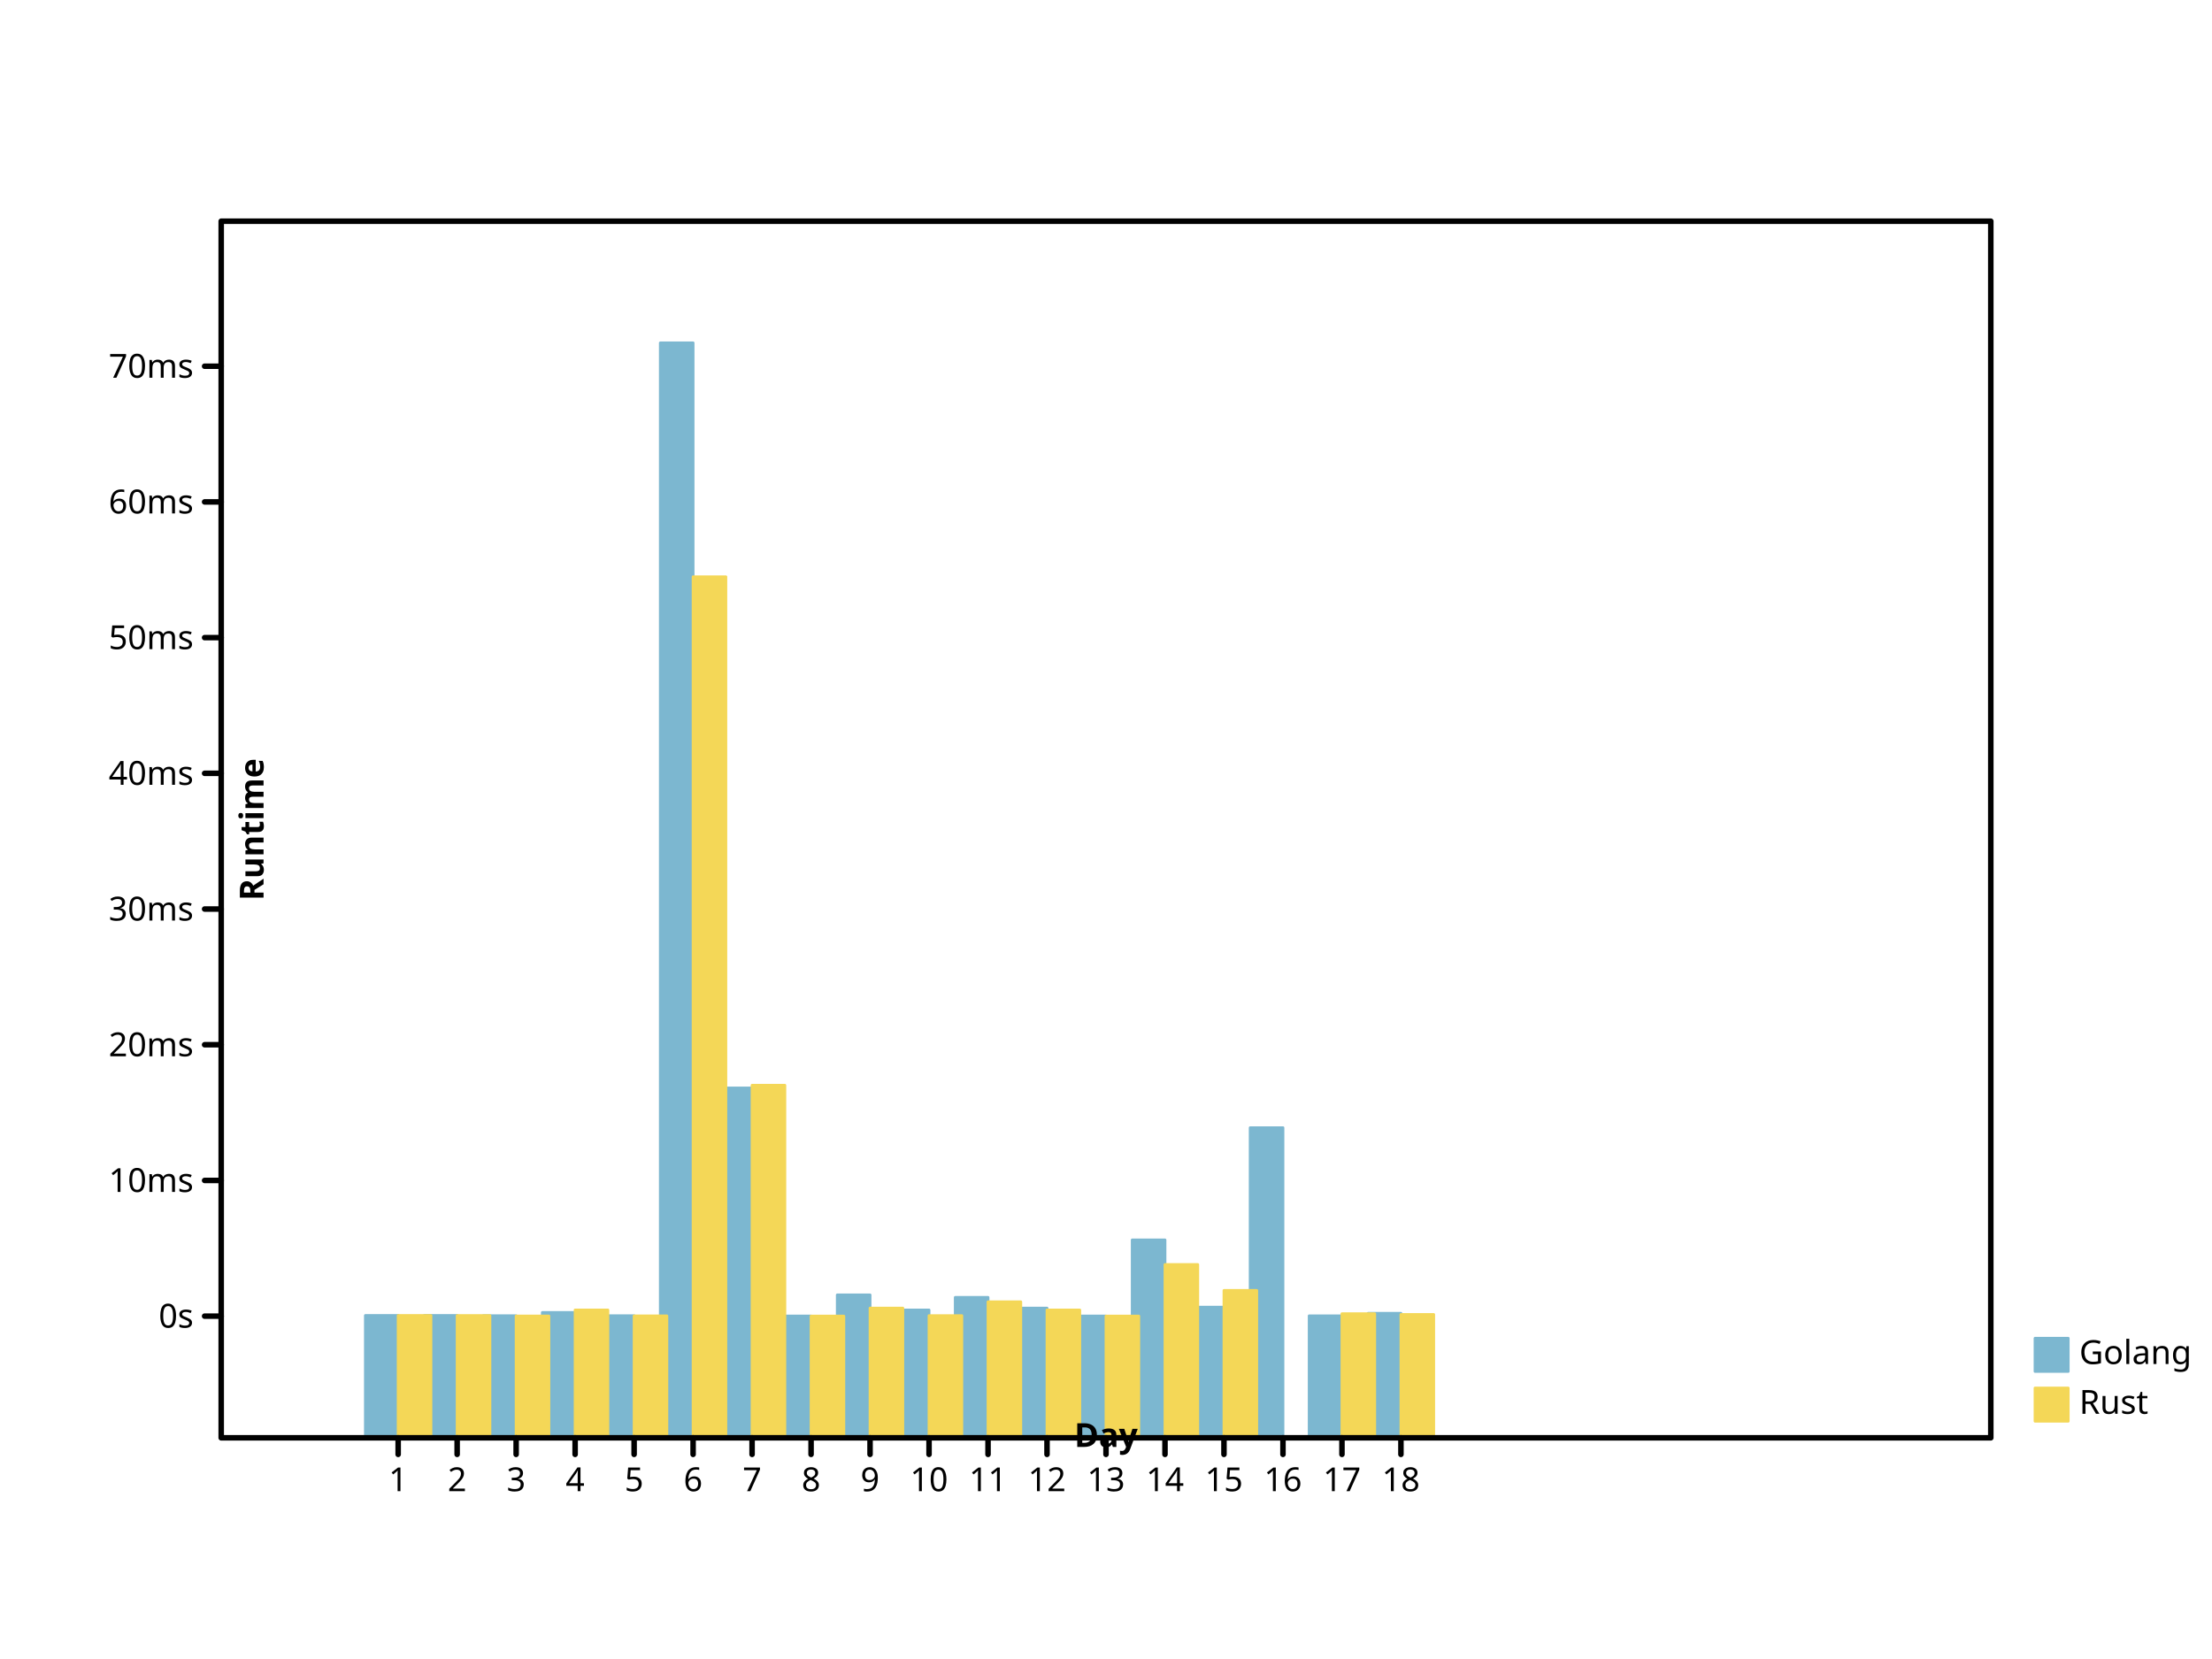
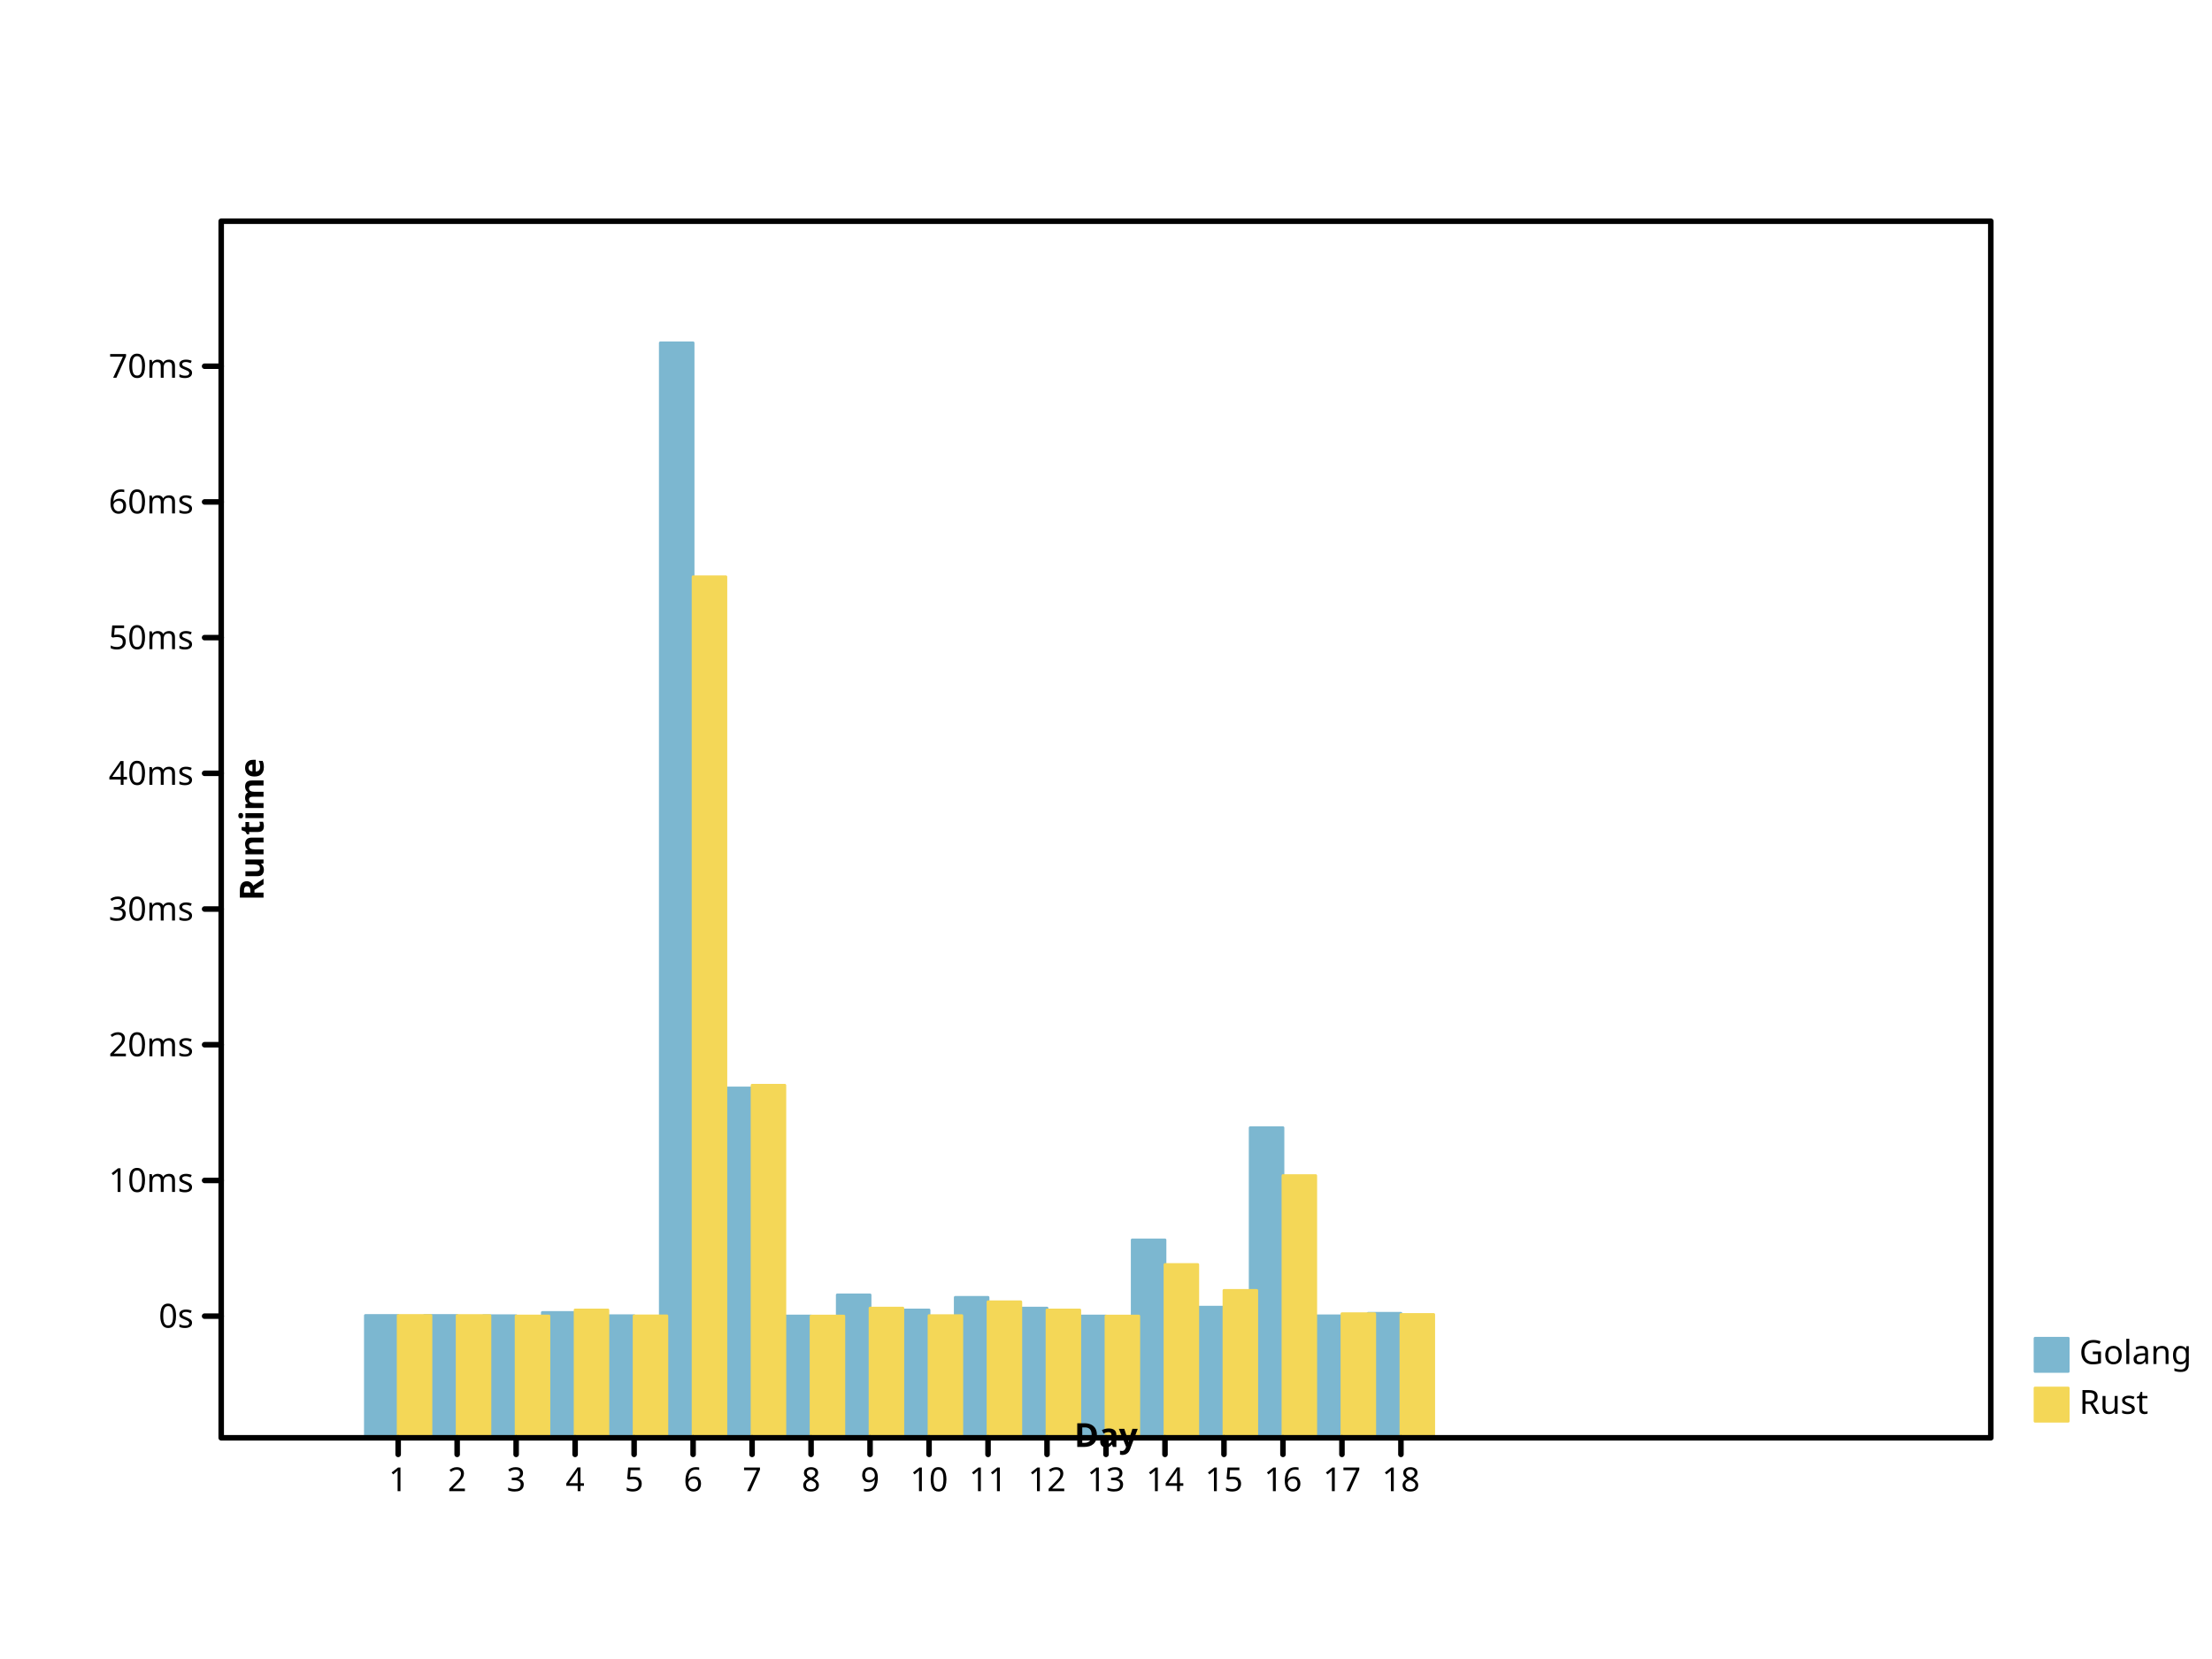
- <svg xmlns="http://www.w3.org/2000/svg" viewbox="0 0 800 600" preserveAspectRatio="xMidYMid meet" width="800" height="600">
+ <svg xmlns="http://www.w3.org/2000/svg" width="800" height="600" viewbox="0 0 800 600" preserveAspectRatio="xMidYMid meet">
  <defs>
-     <marker id="circle" viewBox="0 0 10 10 " refX="5" refY="5" markerUnits="userSpaceOnUse" markerWidth="2%" markerHeight="2%">
-       <circle stroke="black" cx="5" cy="5" r="3" fill="none" />
+     <marker refX="5" refY="5" markerUnits="userSpaceOnUse" markerWidth="2%" markerHeight="2%" id="circle" viewBox="0 0 10 10 ">
+       <circle cx="5" cy="5" r="3" fill="none" stroke="black" />
    </marker>
-     <marker markerWidth="2%" markerHeight="2%" id="filled-circle" viewBox="0 0 10 10 " refX="5" refY="5" markerUnits="userSpaceOnUse">
-       <circle fill="black" stroke="none" cx="5" cy="5" r="3" />
+     <marker refY="5" markerUnits="userSpaceOnUse" markerWidth="2%" markerHeight="2%" id="filled-circle" viewBox="0 0 10 10 " refX="5">
+       <circle r="3" fill="black" stroke="none" cx="5" cy="5" />
    </marker>
-     <marker viewBox="0 0 10 10 " refX="5" refY="5" markerUnits="userSpaceOnUse" markerWidth="2%" markerHeight="2%" id="square">
+     <marker markerWidth="2%" markerHeight="2%" id="square" viewBox="0 0 10 10 " refX="5" refY="5" markerUnits="userSpaceOnUse">
      <rect x="2" y="2" width="6" height="6" fill="none" stroke="black" />
    </marker>
-     <marker markerWidth="2%" markerHeight="2%" id="filled-square" viewBox="0 0 10 10 " refX="5" refY="5" markerUnits="userSpaceOnUse">
-       <rect stroke="none" x="2" y="2" width="6" height="6" fill="black" />
+     <marker refY="5" markerUnits="userSpaceOnUse" markerWidth="2%" markerHeight="2%" id="filled-square" viewBox="0 0 10 10 " refX="5">
+       <rect x="2" y="2" width="6" height="6" fill="black" stroke="none" />
    </marker>
  </defs>
  <g transform="translate(80 520 )scale(1 -1 )" fill="hsl(198, 47%, 65%)" stroke="hsl(198, 47%, 65%)" stroke-width="1px" stroke-linecap="round" stroke-linejoin="round">
-     <rect height="4.423525e+01" vector-effect="non-scaling-stroke" x="5.214815e+01" y="0" width="1.185185e+01" />
-     <rect vector-effect="non-scaling-stroke" x="7.348148e+01" y="0" width="1.185185e+01" height="4.423326e+01" />
-     <rect height="4.414482e+01" vector-effect="non-scaling-stroke" x="9.481481e+01" y="0" width="1.185185e+01" />
-     <rect x="1.161481e+02" y="0" width="1.185185e+01" height="4.533401e+01" vector-effect="non-scaling-stroke" />
-     <rect vector-effect="non-scaling-stroke" x="1.374815e+02" y="0" width="1.185185e+01" height="4.414970e+01" />
-     <rect x="1.588148e+02" y="0" width="1.185185e+01" height="396" vector-effect="non-scaling-stroke" />
-     <rect vector-effect="non-scaling-stroke" x="1.801481e+02" y="0" width="1.185185e+01" height="1.265206e+02" />
-     <rect y="0" width="1.185185e+01" height="4.403414e+01" vector-effect="non-scaling-stroke" x="2.014815e+02" />
-     <rect vector-effect="non-scaling-stroke" x="2.228148e+02" y="0" width="1.185185e+01" height="5.167989e+01" />
-     <rect x="2.441481e+02" y="0" width="1.185185e+01" height="4.622438e+01" vector-effect="non-scaling-stroke" />
-     <rect y="0" width="1.185185e+01" height="5.078807e+01" vector-effect="non-scaling-stroke" x="2.654815e+02" />
-     <rect y="0" width="1.185185e+01" height="4.690133e+01" vector-effect="non-scaling-stroke" x="2.868148e+02" />
-     <rect vector-effect="non-scaling-stroke" x="3.081481e+02" y="0" width="1.185185e+01" height="4.403436e+01" />
-     <rect x="3.294815e+02" y="0" width="1.185185e+01" height="7.156957e+01" vector-effect="non-scaling-stroke" />
-     <rect height="4.723968e+01" vector-effect="non-scaling-stroke" x="3.508148e+02" y="0" width="1.185185e+01" />
-     <rect x="3.721481e+02" y="0" width="1.185185e+01" height="1.121467e+02" vector-effect="non-scaling-stroke" />
-     <rect x="3.934815e+02" y="0" width="1.185185e+01" height="4.411462e+01" vector-effect="non-scaling-stroke" />
-     <rect vector-effect="non-scaling-stroke" x="4.148148e+02" y="0" width="1.185185e+01" height="4.501693e+01" />
+     <rect x="5.214815e+01" y="0" width="1.185185e+01" height="4.423525e+01" vector-effect="non-scaling-stroke" />
+     <rect x="7.348148e+01" y="0" width="1.185185e+01" height="4.423326e+01" vector-effect="non-scaling-stroke" />
+     <rect width="1.185185e+01" height="4.414482e+01" vector-effect="non-scaling-stroke" x="9.481481e+01" y="0" />
+     <rect height="4.533401e+01" vector-effect="non-scaling-stroke" x="1.161481e+02" y="0" width="1.185185e+01" />
+     <rect y="0" width="1.185185e+01" height="4.414970e+01" vector-effect="non-scaling-stroke" x="1.374815e+02" />
+     <rect height="396" vector-effect="non-scaling-stroke" x="1.588148e+02" y="0" width="1.185185e+01" />
+     <rect width="1.185185e+01" height="1.265206e+02" vector-effect="non-scaling-stroke" x="1.801481e+02" y="0" />
+     <rect x="2.014815e+02" y="0" width="1.185185e+01" height="4.403414e+01" vector-effect="non-scaling-stroke" />
+     <rect x="2.228148e+02" y="0" width="1.185185e+01" height="5.167989e+01" vector-effect="non-scaling-stroke" />
+     <rect vector-effect="non-scaling-stroke" x="2.441481e+02" y="0" width="1.185185e+01" height="4.622438e+01" />
+     <rect width="1.185185e+01" height="5.078807e+01" vector-effect="non-scaling-stroke" x="2.654815e+02" y="0" />
+     <rect x="2.868148e+02" y="0" width="1.185185e+01" height="4.690133e+01" vector-effect="non-scaling-stroke" />
+     <rect x="3.081481e+02" y="0" width="1.185185e+01" height="4.403436e+01" vector-effect="non-scaling-stroke" />
+     <rect height="7.156957e+01" vector-effect="non-scaling-stroke" x="3.294815e+02" y="0" width="1.185185e+01" />
+     <rect y="0" width="1.185185e+01" height="4.723968e+01" vector-effect="non-scaling-stroke" x="3.508148e+02" />
+     <rect height="1.121467e+02" vector-effect="non-scaling-stroke" x="3.721481e+02" y="0" width="1.185185e+01" />
+     <rect width="1.185185e+01" height="4.411462e+01" vector-effect="non-scaling-stroke" x="3.934815e+02" y="0" />
+     <rect y="0" width="1.185185e+01" height="4.501693e+01" vector-effect="non-scaling-stroke" x="4.148148e+02" />
  </g>
  <g stroke-linejoin="round" transform="translate(80 520 )scale(1 -1 )" fill="hsl(49, 88%, 65%)" stroke="hsl(49, 88%, 65%)" stroke-width="1px" stroke-linecap="round">
-     <rect y="0" width="1.185185e+01" height="4.422948e+01" vector-effect="non-scaling-stroke" x="64" />
-     <rect y="0" width="1.185185e+01" height="4.421116e+01" vector-effect="non-scaling-stroke" x="8.533333e+01" />
-     <rect vector-effect="non-scaling-stroke" x="1.066667e+02" y="0" width="1.185185e+01" height="4.404346e+01" />
+     <rect vector-effect="non-scaling-stroke" x="64" y="0" width="1.185185e+01" height="4.422948e+01" />
+     <rect vector-effect="non-scaling-stroke" x="8.533333e+01" y="0" width="1.185185e+01" height="4.421116e+01" />
+     <rect y="0" width="1.185185e+01" height="4.404346e+01" vector-effect="non-scaling-stroke" x="1.066667e+02" />
    <rect width="1.185185e+01" height="4.622662e+01" vector-effect="non-scaling-stroke" x="128" y="0" />
-     <rect y="0" width="1.185185e+01" height="4.408438e+01" vector-effect="non-scaling-stroke" x="1.493333e+02" />
-     <rect y="0" width="1.185185e+01" height="3.114004e+02" vector-effect="non-scaling-stroke" x="1.706667e+02" />
+     <rect x="1.493333e+02" y="0" width="1.185185e+01" height="4.408438e+01" vector-effect="non-scaling-stroke" />
+     <rect vector-effect="non-scaling-stroke" x="1.706667e+02" y="0" width="1.185185e+01" height="3.114004e+02" />
    <rect height="1.275011e+02" vector-effect="non-scaling-stroke" x="192" y="0" width="1.185185e+01" />
-     <rect vector-effect="non-scaling-stroke" x="2.133333e+02" y="0" width="1.185185e+01" height="4.401625e+01" />
-     <rect vector-effect="non-scaling-stroke" x="2.346667e+02" y="0" width="1.185185e+01" height="4.690768e+01" />
-     <rect y="0" width="1.185185e+01" height="4.418291e+01" vector-effect="non-scaling-stroke" x="256" />
+     <rect x="2.133333e+02" y="0" width="1.185185e+01" height="4.401625e+01" vector-effect="non-scaling-stroke" />
+     <rect y="0" width="1.185185e+01" height="4.690768e+01" vector-effect="non-scaling-stroke" x="2.346667e+02" />
+     <rect height="4.418291e+01" vector-effect="non-scaling-stroke" x="256" y="0" width="1.185185e+01" />
    <rect y="0" width="1.185185e+01" height="4.918509e+01" vector-effect="non-scaling-stroke" x="2.773333e+02" />
-     <rect width="1.185185e+01" height="4.621178e+01" vector-effect="non-scaling-stroke" x="2.986667e+02" y="0" />
+     <rect height="4.621178e+01" vector-effect="non-scaling-stroke" x="2.986667e+02" y="0" width="1.185185e+01" />
    <rect width="1.185185e+01" height="4.402768e+01" vector-effect="non-scaling-stroke" x="320" y="0" />
-     <rect x="3.413333e+02" y="0" width="1.185185e+01" height="6.266067e+01" vector-effect="non-scaling-stroke" />
+     <rect vector-effect="non-scaling-stroke" x="3.413333e+02" y="0" width="1.185185e+01" height="6.266067e+01" />
    <rect y="0" width="1.185185e+01" height="5.329766e+01" vector-effect="non-scaling-stroke" x="3.626667e+02" />
-     <rect vector-effect="non-scaling-stroke" x="4.053333e+02" y="0" width="1.185185e+01" height="4.487092e+01" />
-     <rect width="1.185185e+01" height="4.460063e+01" vector-effect="non-scaling-stroke" x="4.266667e+02" y="0" />
+     <rect width="1.185185e+01" height="9.482237e+01" vector-effect="non-scaling-stroke" x="384" y="0" />
+     <rect x="4.053333e+02" y="0" width="1.185185e+01" height="4.487092e+01" vector-effect="non-scaling-stroke" />
+     <rect height="4.460063e+01" vector-effect="non-scaling-stroke" x="4.266667e+02" y="0" width="1.185185e+01" />
  </g>
-   <g text-anchor="start" stroke="hsl(198, 47%, 65%)" font-weight="normal" font-style="normal" stroke-linecap="round" stroke-linejoin="round" font-family="sans-serif" dominant-baseline="hanging" fill="hsl(198, 47%, 65%)" stroke-width="1px" font-size="12px">
-     <rect height="12" vector-effect="non-scaling-stroke" x="736" y="484" width="12" />
-     <g fill="black" stroke="black">
-       <text stroke="none" vector-effect="non-scaling-stroke" x="752" y="484" dominant-baseline="hanging">Golang</text>
+   <g stroke="hsl(198, 47%, 65%)" font-weight="normal" text-anchor="start" fill="hsl(198, 47%, 65%)" stroke-width="1px" stroke-linecap="round" stroke-linejoin="round" font-family="sans-serif" dominant-baseline="hanging" font-size="12px" font-style="normal">
+     <rect vector-effect="non-scaling-stroke" x="736" y="484" width="12" height="12" />
+     <g stroke="black" fill="black">
+       <text y="484" dominant-baseline="hanging" stroke="none" vector-effect="non-scaling-stroke" x="752">Golang</text>
    </g>
-     <g stroke-linecap="round" font-style="normal" fill="hsl(49, 88%, 65%)" font-weight="normal" text-anchor="start" dominant-baseline="hanging" stroke="hsl(49, 88%, 65%)" font-family="sans-serif" stroke-linejoin="round" stroke-width="1px" font-size="12px">
-       <rect x="736" y="502" width="12" height="12" vector-effect="non-scaling-stroke" />
+     <g stroke-width="1px" stroke-linecap="round" font-family="sans-serif" fill="hsl(49, 88%, 65%)" dominant-baseline="hanging" stroke="hsl(49, 88%, 65%)" stroke-linejoin="round" font-size="12px" font-style="normal" font-weight="normal" text-anchor="start">
+       <rect vector-effect="non-scaling-stroke" x="736" y="502" width="12" height="12" />
      <g fill="black" stroke="black">
        <text x="752" y="502" dominant-baseline="hanging" stroke="none" vector-effect="non-scaling-stroke">Rust</text>
-         <g dominant-baseline="hanging" font-size="12px" font-style="normal" stroke-width="2px" text-anchor="start" font-weight="normal" stroke-linecap="round" stroke-linejoin="round" fill="none" font-family="sans-serif">
-           <rect width="640" height="440" vector-effect="non-scaling-stroke" x="80" y="80" />
+         <g font-size="12px" dominant-baseline="hanging" stroke-linecap="round" text-anchor="start" stroke-width="2px" stroke-linejoin="round" font-family="sans-serif" font-style="normal" font-weight="normal" fill="none">
+           <rect y="80" width="640" height="440" vector-effect="non-scaling-stroke" x="80" />
        </g>
-         <g text-anchor="start" fill="none" stroke="black" font-style="normal" font-weight="normal" stroke-linecap="round" stroke-linejoin="round" font-family="sans-serif" dominant-baseline="hanging" stroke-width="2px" font-size="12px" transform="translate(80 520 )scale(1 -1 )">
-           <path d="M64,0 L64,-6 M8.533333e+01,0 L8.533333e+01,-6 M1.066667e+02,0 L1.066667e+02,-6 M128,0 L128,-6 M1.493333e+02,0 L1.493333e+02,-6 M1.706667e+02,0 L1.706667e+02,-6 M192,0 L192,-6 M2.133333e+02,0 L2.133333e+02,-6 M2.346667e+02,0 L2.346667e+02,-6 M256,0 L256,-6 M2.773333e+02,0 L2.773333e+02,-6 M2.986667e+02,0 L2.986667e+02,-6 M320,0 L320,-6 M3.413333e+02,0 L3.413333e+02,-6 M3.626667e+02,0 L3.626667e+02,-6 M384,0 L384,-6 M4.053333e+02,0 L4.053333e+02,-6 M4.266667e+02,0 L4.266667e+02,-6 " vector-effect="non-scaling-stroke" />
+         <g stroke-linejoin="round" stroke-linecap="round" stroke="black" font-weight="normal" text-anchor="start" font-family="sans-serif" font-size="12px" font-style="normal" fill="none" stroke-width="2px" dominant-baseline="hanging" transform="translate(80 520 )scale(1 -1 )">
+           <path vector-effect="non-scaling-stroke" d="M64,0 L64,-6 M8.533333e+01,0 L8.533333e+01,-6 M1.066667e+02,0 L1.066667e+02,-6 M128,0 L128,-6 M1.493333e+02,0 L1.493333e+02,-6 M1.706667e+02,0 L1.706667e+02,-6 M192,0 L192,-6 M2.133333e+02,0 L2.133333e+02,-6 M2.346667e+02,0 L2.346667e+02,-6 M256,0 L256,-6 M2.773333e+02,0 L2.773333e+02,-6 M2.986667e+02,0 L2.986667e+02,-6 M320,0 L320,-6 M3.413333e+02,0 L3.413333e+02,-6 M3.626667e+02,0 L3.626667e+02,-6 M384,0 L384,-6 M4.053333e+02,0 L4.053333e+02,-6 M4.266667e+02,0 L4.266667e+02,-6 " />
        </g>
-         <g transform="translate(80 520 )scale(1 1 )" stroke-linecap="round" stroke-linejoin="round" stroke-width="2px" font-style="normal" font-weight="normal" text-anchor="middle" font-family="sans-serif" font-size="12px" dominant-baseline="hanging" fill="black" stroke="black">
-           <text stroke="none" vector-effect="non-scaling-stroke" x="64" y="10" dominant-baseline="hanging">1</text>
-           <text stroke="none" vector-effect="non-scaling-stroke" x="8.533333e+01" y="10" dominant-baseline="hanging">2</text>
+         <g font-weight="normal" text-anchor="middle" dominant-baseline="hanging" fill="black" stroke-width="2px" font-size="12px" stroke="black" transform="translate(80 520 )scale(1 1 )" font-style="normal" stroke-linecap="round" stroke-linejoin="round" font-family="sans-serif">
+           <text vector-effect="non-scaling-stroke" x="64" y="10" dominant-baseline="hanging" stroke="none">1</text>
+           <text y="10" dominant-baseline="hanging" stroke="none" vector-effect="non-scaling-stroke" x="8.533333e+01">2</text>
          <text vector-effect="non-scaling-stroke" x="1.066667e+02" y="10" dominant-baseline="hanging" stroke="none">3</text>
-           <text stroke="none" vector-effect="non-scaling-stroke" x="128" y="10" dominant-baseline="hanging">4</text>
-           <text vector-effect="non-scaling-stroke" x="1.493333e+02" y="10" dominant-baseline="hanging" stroke="none">5</text>
-           <text vector-effect="non-scaling-stroke" x="1.706667e+02" y="10" dominant-baseline="hanging" stroke="none">6</text>
-           <text stroke="none" vector-effect="non-scaling-stroke" x="192" y="10" dominant-baseline="hanging">7</text>
-           <text stroke="none" vector-effect="non-scaling-stroke" x="2.133333e+02" y="10" dominant-baseline="hanging">8</text>
-           <text vector-effect="non-scaling-stroke" x="2.346667e+02" y="10" dominant-baseline="hanging" stroke="none">9</text>
-           <text x="256" y="10" dominant-baseline="hanging" stroke="none" vector-effect="non-scaling-stroke">10</text>
+           <text y="10" dominant-baseline="hanging" stroke="none" vector-effect="non-scaling-stroke" x="128">4</text>
+           <text dominant-baseline="hanging" stroke="none" vector-effect="non-scaling-stroke" x="1.493333e+02" y="10">5</text>
+           <text stroke="none" vector-effect="non-scaling-stroke" x="1.706667e+02" y="10" dominant-baseline="hanging">6</text>
+           <text vector-effect="non-scaling-stroke" x="192" y="10" dominant-baseline="hanging" stroke="none">7</text>
+           <text x="2.133333e+02" y="10" dominant-baseline="hanging" stroke="none" vector-effect="non-scaling-stroke">8</text>
+           <text x="2.346667e+02" y="10" dominant-baseline="hanging" stroke="none" vector-effect="non-scaling-stroke">9</text>
+           <text stroke="none" vector-effect="non-scaling-stroke" x="256" y="10" dominant-baseline="hanging">10</text>
          <text x="2.773333e+02" y="10" dominant-baseline="hanging" stroke="none" vector-effect="non-scaling-stroke">11</text>
          <text y="10" dominant-baseline="hanging" stroke="none" vector-effect="non-scaling-stroke" x="2.986667e+02">12</text>
-           <text stroke="none" vector-effect="non-scaling-stroke" x="320" y="10" dominant-baseline="hanging">13</text>
+           <text vector-effect="non-scaling-stroke" x="320" y="10" dominant-baseline="hanging" stroke="none">13</text>
          <text dominant-baseline="hanging" stroke="none" vector-effect="non-scaling-stroke" x="3.413333e+02" y="10">14</text>
-           <text vector-effect="non-scaling-stroke" x="3.626667e+02" y="10" dominant-baseline="hanging" stroke="none">15</text>
-           <text dominant-baseline="hanging" stroke="none" vector-effect="non-scaling-stroke" x="384" y="10">16</text>
+           <text x="3.626667e+02" y="10" dominant-baseline="hanging" stroke="none" vector-effect="non-scaling-stroke">15</text>
+           <text y="10" dominant-baseline="hanging" stroke="none" vector-effect="non-scaling-stroke" x="384">16</text>
          <text x="4.053333e+02" y="10" dominant-baseline="hanging" stroke="none" vector-effect="non-scaling-stroke">17</text>
          <text dominant-baseline="hanging" stroke="none" vector-effect="non-scaling-stroke" x="4.266667e+02" y="10">18</text>
        </g>
-         <g fill="black" stroke="black" stroke-width="2px" font-weight="bold" stroke-linecap="round" stroke-linejoin="round" dominant-baseline="baseline" font-size="12px" font-style="normal" text-anchor="middle" font-family="sans-serif" transform="translate(80 520 )scale(1 1 )rotate(0 0 0 )">
-           <text vector-effect="non-scaling-stroke" x="320" y="-6" dominant-baseline="baseline" stroke="none">Day</text>
+         <g stroke-width="2px" stroke-linecap="round" font-size="12px" font-style="normal" text-anchor="middle" dominant-baseline="baseline" stroke="black" stroke-linejoin="round" font-family="sans-serif" fill="black" font-weight="bold" transform="translate(80 520 )scale(1 1 )rotate(0 0 0 )">
+           <text x="320" y="-6" dominant-baseline="baseline" stroke="none" vector-effect="non-scaling-stroke">Day</text>
        </g>
-         <g fill="black" stroke-linejoin="round" font-family="sans-serif" transform="translate(80 520 )scale(1 -1 )" stroke-linecap="round" font-size="12px" text-anchor="middle" dominant-baseline="baseline" stroke="black" stroke-width="2px" font-style="normal" font-weight="bold">
-           <path d="M0,44 L-6,44 M0,9.307912e+01 L-6,9.307912e+01 M0,1.421582e+02 L-6,1.421582e+02 M0,1.912374e+02 L-6,1.912374e+02 M0,2.403165e+02 L-6,2.403165e+02 M0,2.893956e+02 L-6,2.893956e+02 M0,3.384747e+02 L-6,3.384747e+02 M0,3.875538e+02 L-6,3.875538e+02 " vector-effect="non-scaling-stroke" />
+         <g transform="translate(80 520 )scale(1 -1 )" stroke="black" dominant-baseline="baseline" stroke-width="2px" stroke-linecap="round" stroke-linejoin="round" font-weight="bold" text-anchor="middle" font-family="sans-serif" font-size="12px" font-style="normal" fill="black">
+           <path vector-effect="non-scaling-stroke" d="M0,44 L-6,44 M0,9.307912e+01 L-6,9.307912e+01 M0,1.421582e+02 L-6,1.421582e+02 M0,1.912374e+02 L-6,1.912374e+02 M0,2.403165e+02 L-6,2.403165e+02 M0,2.893956e+02 L-6,2.893956e+02 M0,3.384747e+02 L-6,3.384747e+02 M0,3.875538e+02 L-6,3.875538e+02 " />
        </g>
-         <g stroke="black" stroke-width="2px" text-anchor="end" transform="translate(80 520 )scale(1 1 )" stroke-linejoin="round" font-family="sans-serif" dominant-baseline="middle" fill="black" font-size="12px" font-style="normal" font-weight="normal" stroke-linecap="round">
-           <text stroke="none" vector-effect="non-scaling-stroke" x="-10" y="-44" dominant-baseline="middle">0s</text>
-           <text x="-10" y="-9.307912e+01" dominant-baseline="middle" stroke="none" vector-effect="non-scaling-stroke">10ms</text>
-           <text x="-10" y="-1.421582e+02" dominant-baseline="middle" stroke="none" vector-effect="non-scaling-stroke">20ms</text>
-           <text vector-effect="non-scaling-stroke" x="-10" y="-1.912374e+02" dominant-baseline="middle" stroke="none">30ms</text>
-           <text vector-effect="non-scaling-stroke" x="-10" y="-2.403165e+02" dominant-baseline="middle" stroke="none">40ms</text>
+         <g font-weight="normal" text-anchor="end" fill="black" stroke-linecap="round" stroke-linejoin="round" font-style="normal" stroke="black" stroke-width="2px" font-family="sans-serif" font-size="12px" dominant-baseline="middle" transform="translate(80 520 )scale(1 1 )">
+           <text dominant-baseline="middle" stroke="none" vector-effect="non-scaling-stroke" x="-10" y="-44">0s</text>
+           <text stroke="none" vector-effect="non-scaling-stroke" x="-10" y="-9.307912e+01" dominant-baseline="middle">10ms</text>
+           <text dominant-baseline="middle" stroke="none" vector-effect="non-scaling-stroke" x="-10" y="-1.421582e+02">20ms</text>
+           <text stroke="none" vector-effect="non-scaling-stroke" x="-10" y="-1.912374e+02" dominant-baseline="middle">30ms</text>
+           <text dominant-baseline="middle" stroke="none" vector-effect="non-scaling-stroke" x="-10" y="-2.403165e+02">40ms</text>
          <text x="-10" y="-2.893956e+02" dominant-baseline="middle" stroke="none" vector-effect="non-scaling-stroke">50ms</text>
-           <text y="-3.384747e+02" dominant-baseline="middle" stroke="none" vector-effect="non-scaling-stroke" x="-10">60ms</text>
+           <text stroke="none" vector-effect="non-scaling-stroke" x="-10" y="-3.384747e+02" dominant-baseline="middle">60ms</text>
          <text stroke="none" vector-effect="non-scaling-stroke" x="-10" y="-3.875538e+02" dominant-baseline="middle">70ms</text>
        </g>
-         <g stroke-width="2px" font-style="normal" font-weight="bold" stroke-linecap="round" font-family="sans-serif" transform="translate(80 520 )scale(1 1 )rotate(-90 0 0 )" text-anchor="middle" stroke="black" stroke-linejoin="round" dominant-baseline="hanging" fill="black" font-size="12px">
-           <text x="220" y="6" dominant-baseline="hanging" stroke="none" vector-effect="non-scaling-stroke">Runtime</text>
+         <g font-weight="bold" font-style="normal" fill="black" dominant-baseline="hanging" transform="translate(80 520 )scale(1 1 )rotate(-90 0 0 )" stroke="black" stroke-linecap="round" stroke-linejoin="round" font-family="sans-serif" font-size="12px" stroke-width="2px" text-anchor="middle">
+           <text stroke="none" vector-effect="non-scaling-stroke" x="220" y="6" dominant-baseline="hanging">Runtime</text>
        </g>
      </g>
    </g>
  </g>
</svg>
